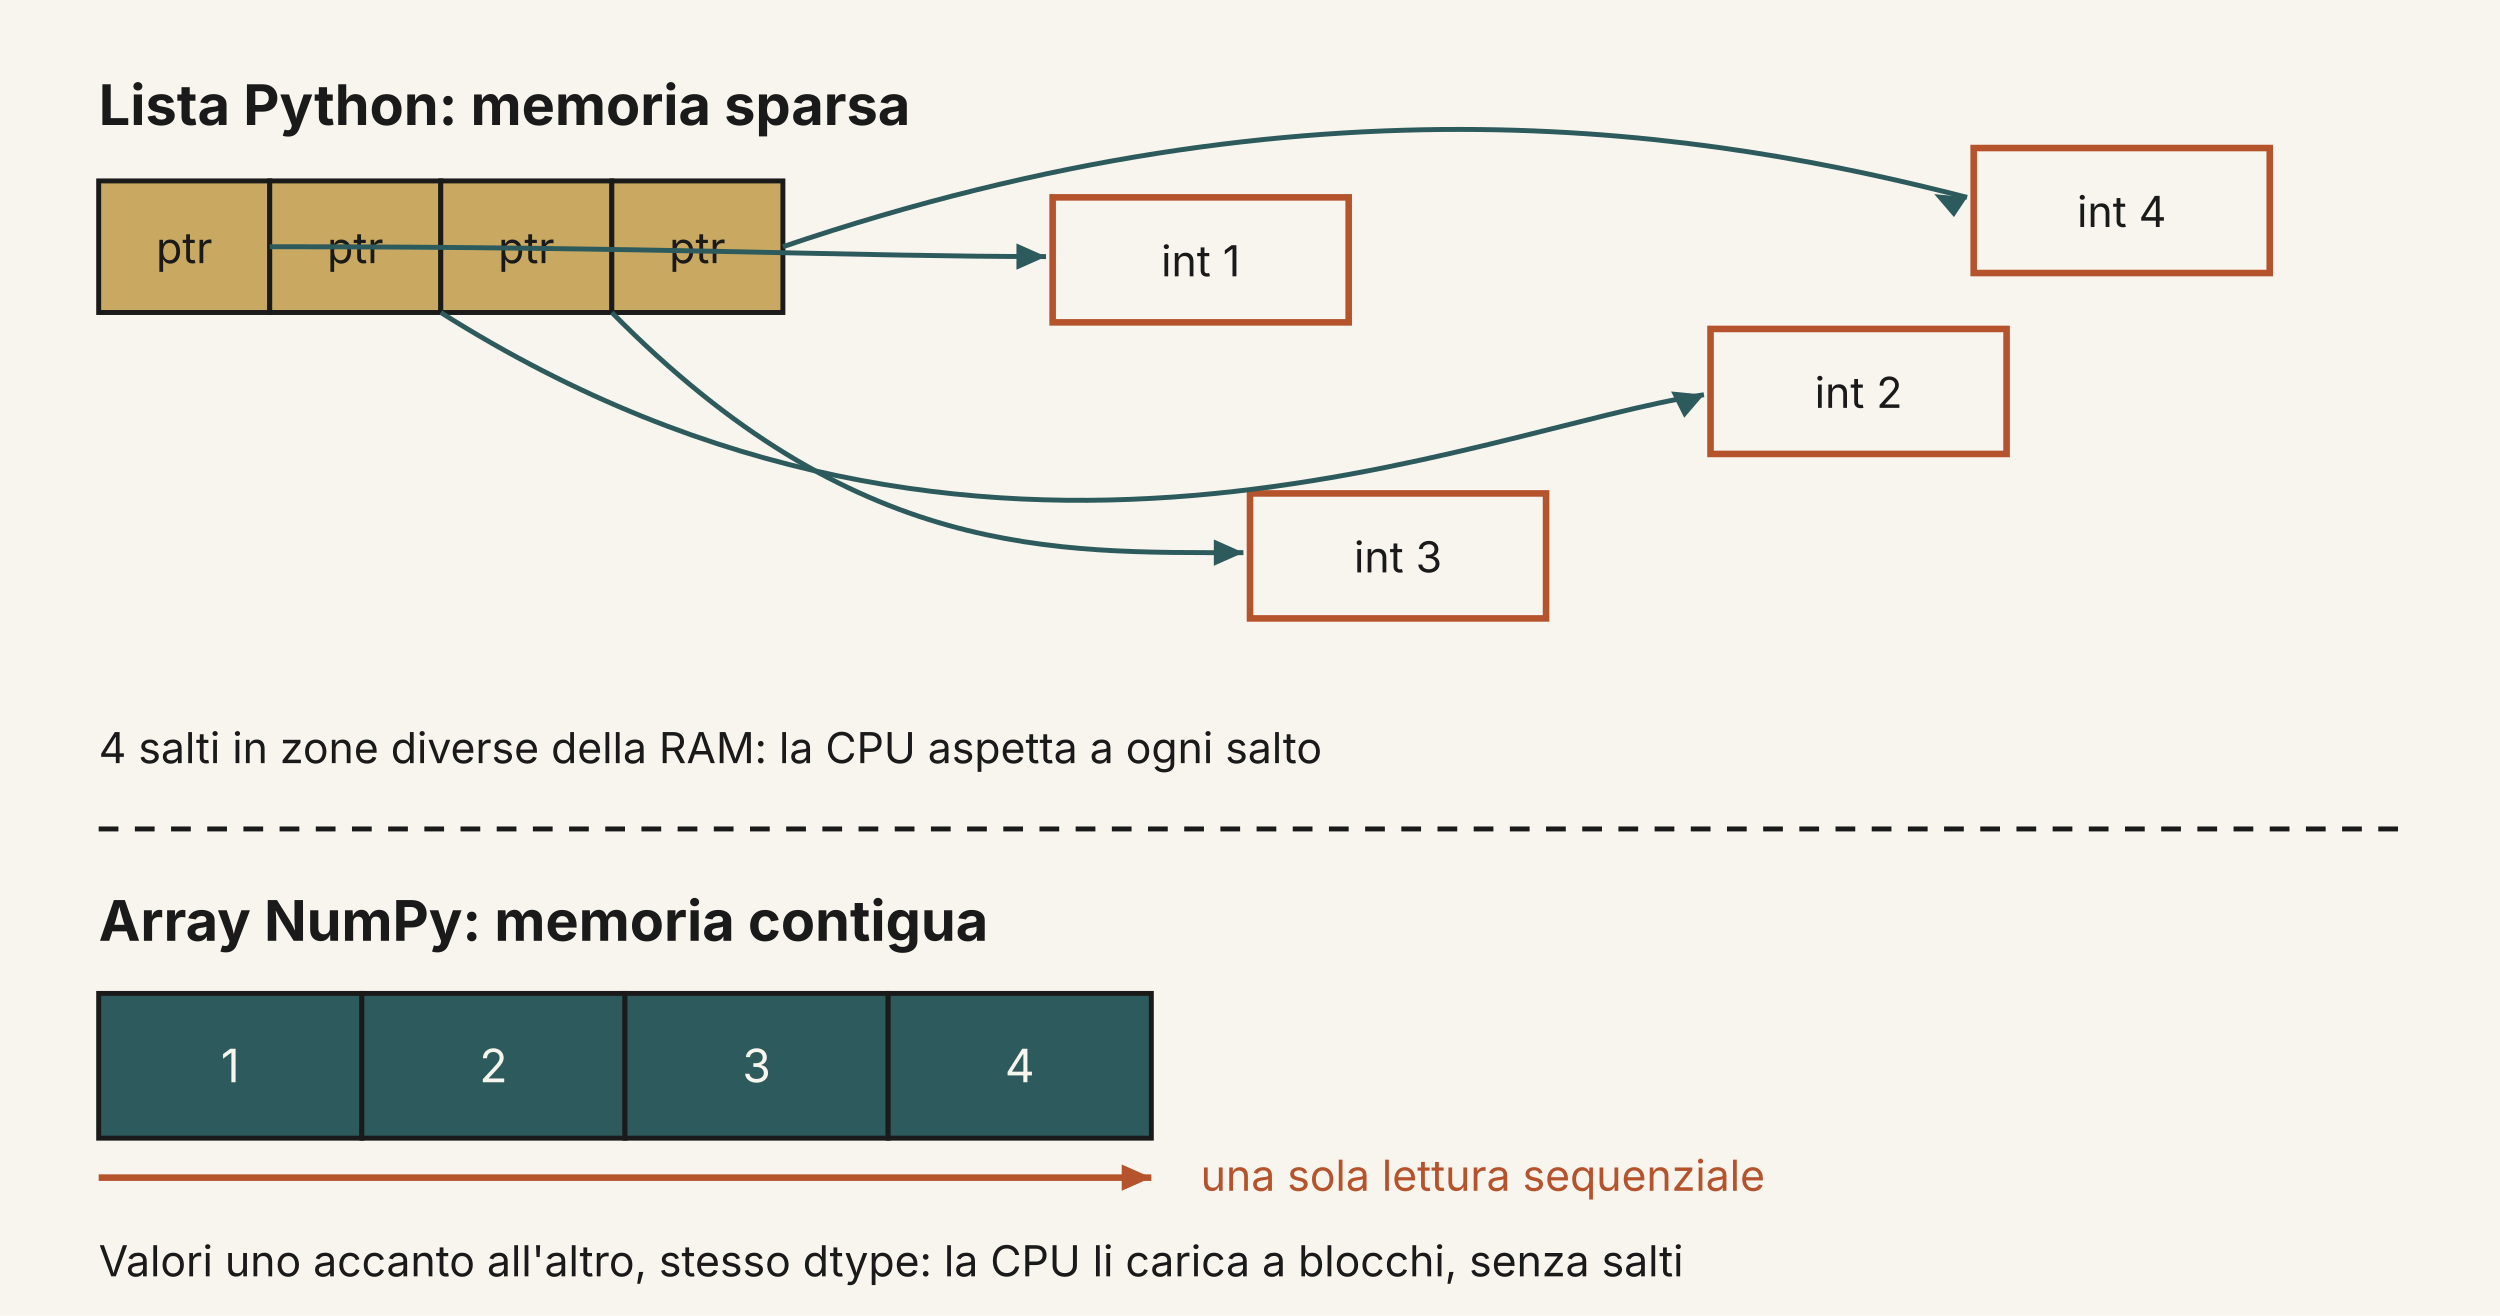
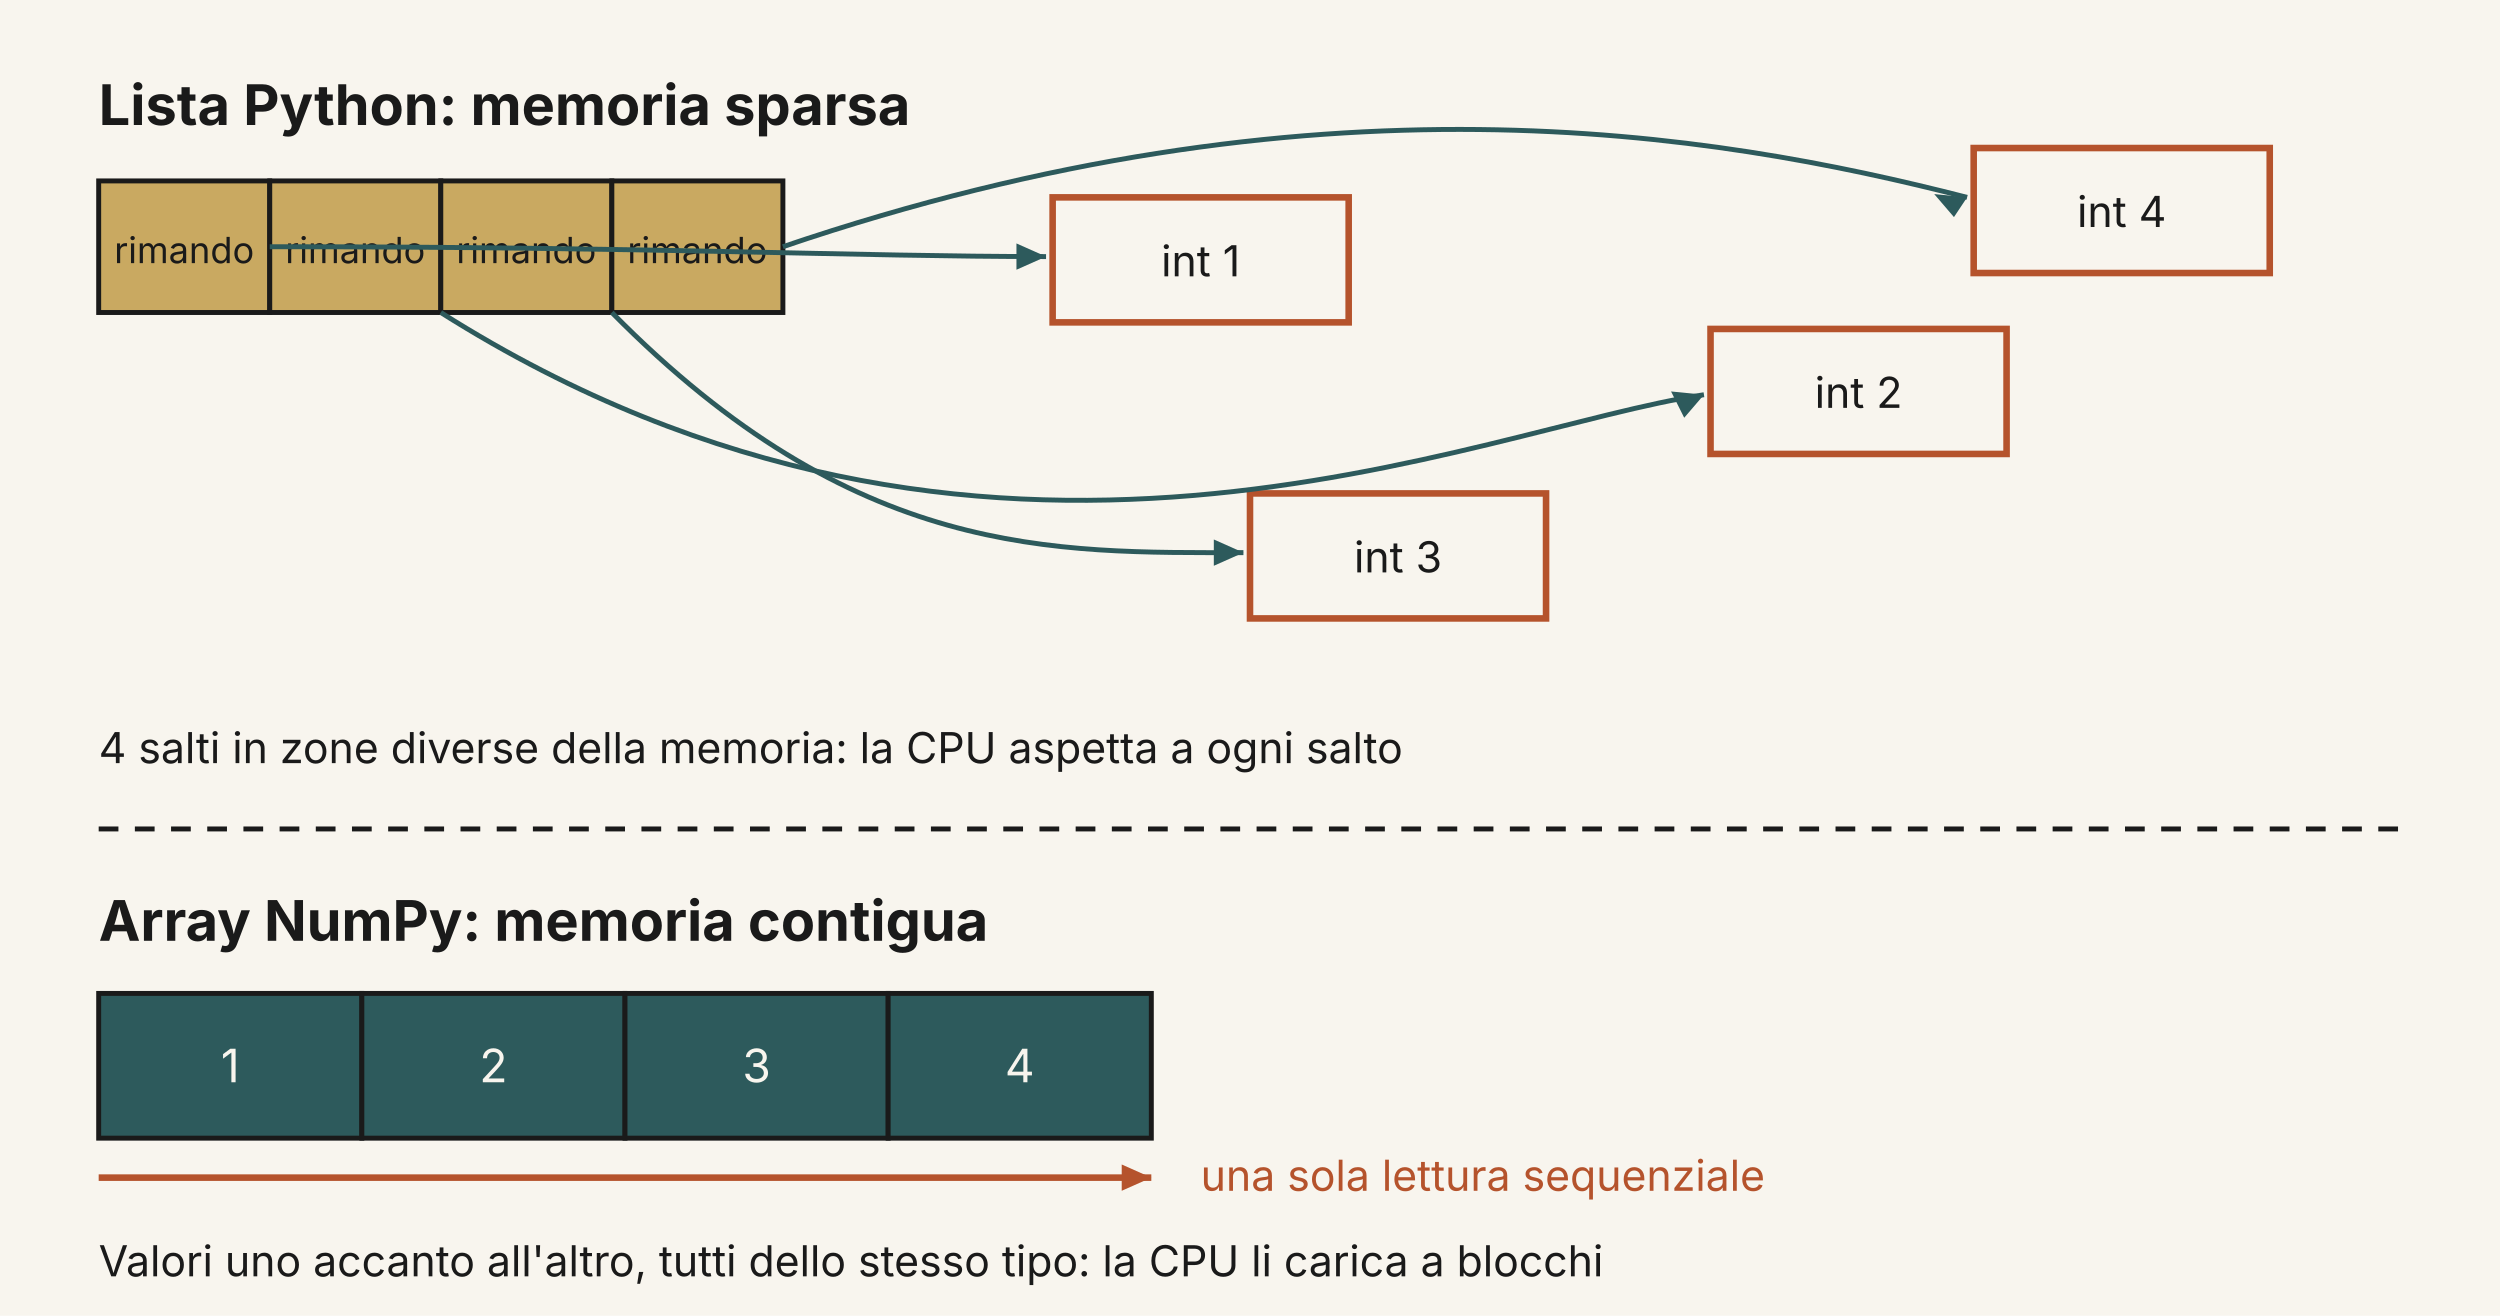
<svg xmlns="http://www.w3.org/2000/svg" viewBox="0 0 760 400" width="100%" role="img" aria-label="Confronto tra la memoria sparsa di una lista Python e la memoria contigua di un array NumPy">
  <rect x="0" y="0" width="760" height="400" fill="#F8F5EE" />
  <text x="30" y="38" font-family="Inter, system-ui, sans-serif" font-size="17" font-weight="bold" fill="#1A1A1A">Lista Python: memoria sparsa</text>
  <g stroke="#1A1A1A" stroke-width="1.5">
    <rect x="30" y="55" width="52" height="40" fill="#C9A961" />
    <rect x="82" y="55" width="52" height="40" fill="#C9A961" />
    <rect x="134" y="55" width="52" height="40" fill="#C9A961" />
    <rect x="186" y="55" width="52" height="40" fill="#C9A961" />
  </g>
-   <text x="56" y="80" font-family="Inter, system-ui, sans-serif" font-size="13" fill="#1A1A1A" text-anchor="middle">ptr</text>
-   <text x="108" y="80" font-family="Inter, system-ui, sans-serif" font-size="13" fill="#1A1A1A" text-anchor="middle">ptr</text>
-   <text x="160" y="80" font-family="Inter, system-ui, sans-serif" font-size="13" fill="#1A1A1A" text-anchor="middle">ptr</text>
-   <text x="212" y="80" font-family="Inter, system-ui, sans-serif" font-size="13" fill="#1A1A1A" text-anchor="middle">ptr</text>
+   <text x="56" y="80" font-family="Inter, system-ui, sans-serif" font-size="11" fill="#1A1A1A" text-anchor="middle">rimando</text>
+   <text x="108" y="80" font-family="Inter, system-ui, sans-serif" font-size="11" fill="#1A1A1A" text-anchor="middle">rimando</text>
+   <text x="160" y="80" font-family="Inter, system-ui, sans-serif" font-size="11" fill="#1A1A1A" text-anchor="middle">rimando</text>
+   <text x="212" y="80" font-family="Inter, system-ui, sans-serif" font-size="11" fill="#1A1A1A" text-anchor="middle">rimando</text>
  <g stroke="#B5532C" stroke-width="2" fill="#F8F5EE">
    <rect x="320" y="60" width="90" height="38" />
    <rect x="520" y="100" width="90" height="38" />
    <rect x="380" y="150" width="90" height="38" />
    <rect x="600" y="45" width="90" height="38" />
  </g>
  <text x="365" y="84" font-family="Inter, system-ui, sans-serif" font-size="13" fill="#1A1A1A" text-anchor="middle">int 1</text>
  <text x="565" y="124" font-family="Inter, system-ui, sans-serif" font-size="13" fill="#1A1A1A" text-anchor="middle">int 2</text>
  <text x="425" y="174" font-family="Inter, system-ui, sans-serif" font-size="13" fill="#1A1A1A" text-anchor="middle">int 3</text>
  <text x="645" y="69" font-family="Inter, system-ui, sans-serif" font-size="13" fill="#1A1A1A" text-anchor="middle">int 4</text>
  <g stroke="#2D5A5C" stroke-width="1.5" fill="none">
    <path d="M 82 75 C 200 75, 260 78, 318 78" />
    <path d="M 134 95 C 300 200, 450 130, 518 120" />
    <path d="M 186 95 C 260 170, 320 168, 378 168" />
    <path d="M 238 75 C 400 20, 520 40, 598 60" />
  </g>
  <g fill="#2D5A5C">
    <path d="M 318 78 l -9 -4 v 8 z" />
    <path d="M 518 120 l -10 -1 l 4 8 z" />
    <path d="M 378 168 l -9 -4 v 8 z" />
    <path d="M 598 60 l -10 -1 l 6 7 z" />
  </g>
-   <text x="30" y="232" font-family="Inter, system-ui, sans-serif" font-size="13" fill="#1A1A1A">4 salti in zone diverse della RAM: la CPU aspetta a ogni salto</text>
+   <text x="30" y="232" font-family="Inter, system-ui, sans-serif" font-size="13" fill="#1A1A1A">4 salti in zone diverse della memoria: la CPU aspetta a ogni salto</text>
  <line x1="30" y1="252" x2="730" y2="252" stroke="#1A1A1A" stroke-width="1.5" stroke-dasharray="6 5" />
  <text x="30" y="286" font-family="Inter, system-ui, sans-serif" font-size="17" font-weight="bold" fill="#1A1A1A">Array NumPy: memoria contigua</text>
  <g stroke="#1A1A1A" stroke-width="1.5">
    <rect x="30" y="302" width="80" height="44" fill="#2D5A5C" />
    <rect x="110" y="302" width="80" height="44" fill="#2D5A5C" />
    <rect x="190" y="302" width="80" height="44" fill="#2D5A5C" />
    <rect x="270" y="302" width="80" height="44" fill="#2D5A5C" />
  </g>
  <g font-family="Inter, system-ui, sans-serif" font-size="14" fill="#F8F5EE" text-anchor="middle">
    <text x="70" y="329">1</text>
    <text x="150" y="329">2</text>
    <text x="230" y="329">3</text>
    <text x="310" y="329">4</text>
  </g>
  <path d="M 30 358 h 320" stroke="#B5532C" stroke-width="2" fill="none" />
  <path d="M 350 358 l -9 -4 v 8 z" fill="#B5532C" />
  <text x="365" y="362" font-family="Inter, system-ui, sans-serif" font-size="13" fill="#B5532C">una sola lettura sequenziale</text>
-   <text x="30" y="388" font-family="Inter, system-ui, sans-serif" font-size="13" fill="#1A1A1A">Valori uno accanto all'altro, stesso dtype: la CPU li carica a blocchi, senza salti</text>
+   <text x="30" y="388" font-family="Inter, system-ui, sans-serif" font-size="13" fill="#1A1A1A">Valori uno accanto all'altro, tutti dello stesso tipo: la CPU li carica a blocchi</text>
</svg>
